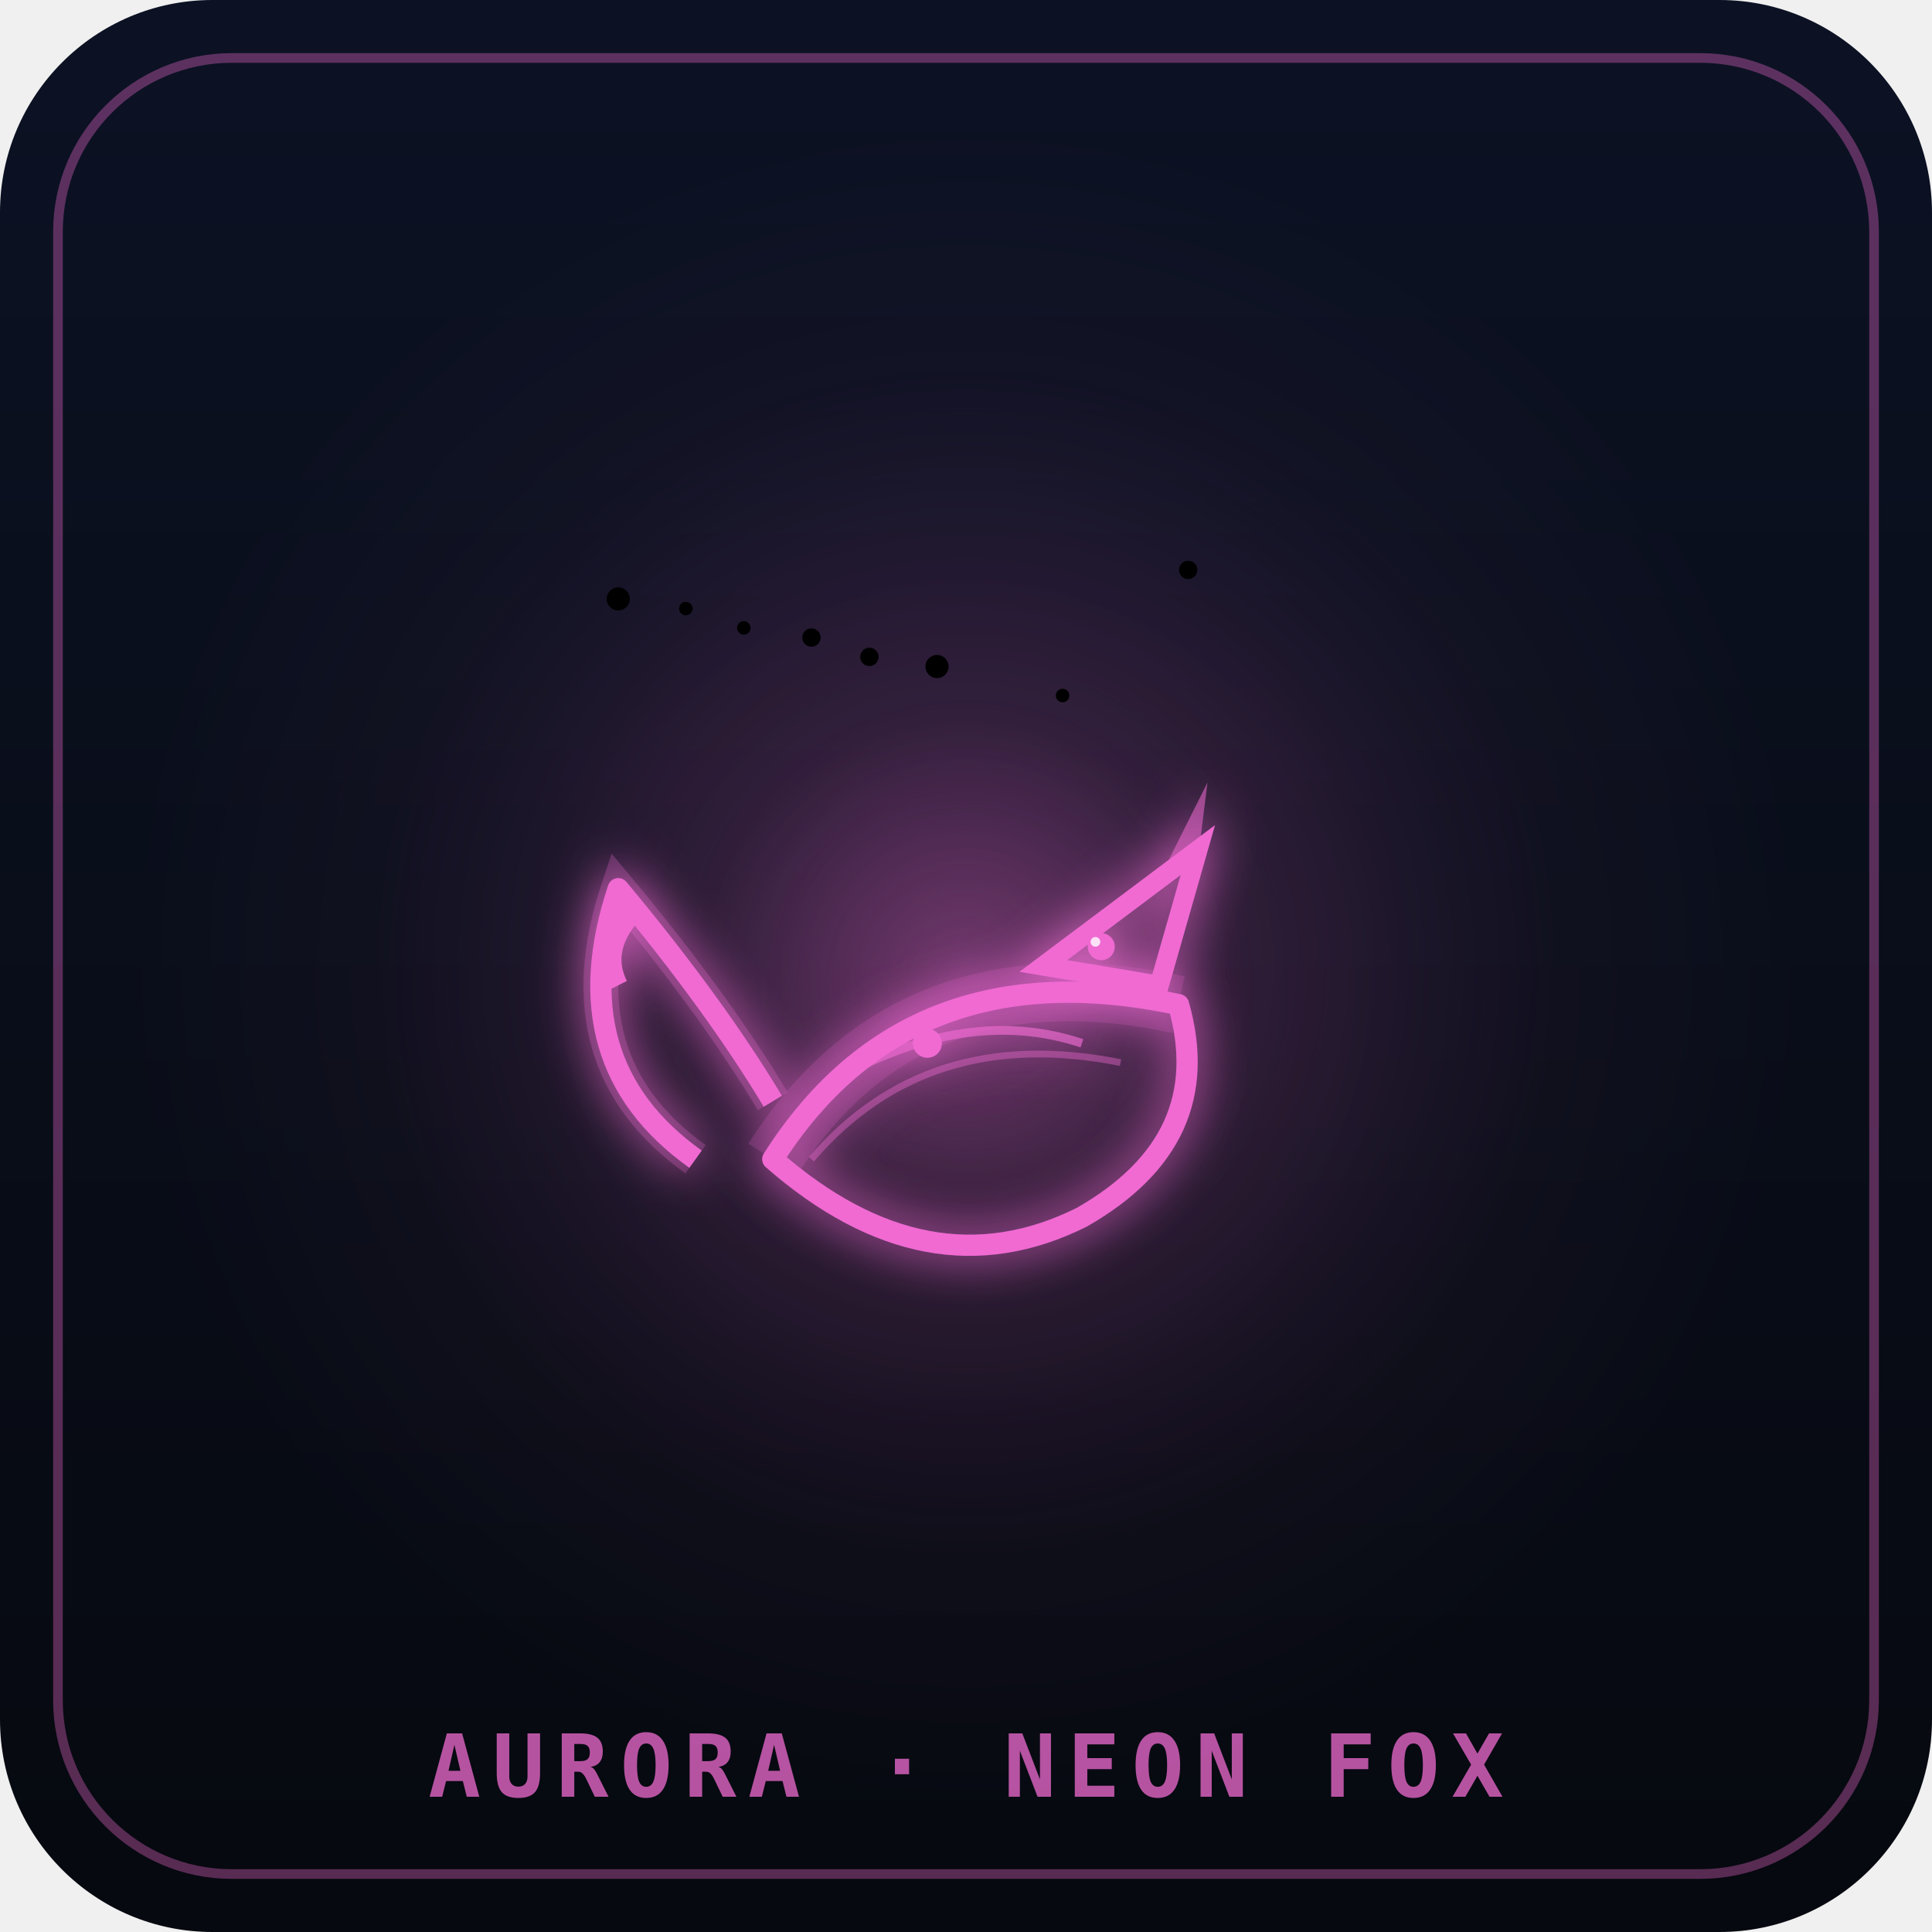
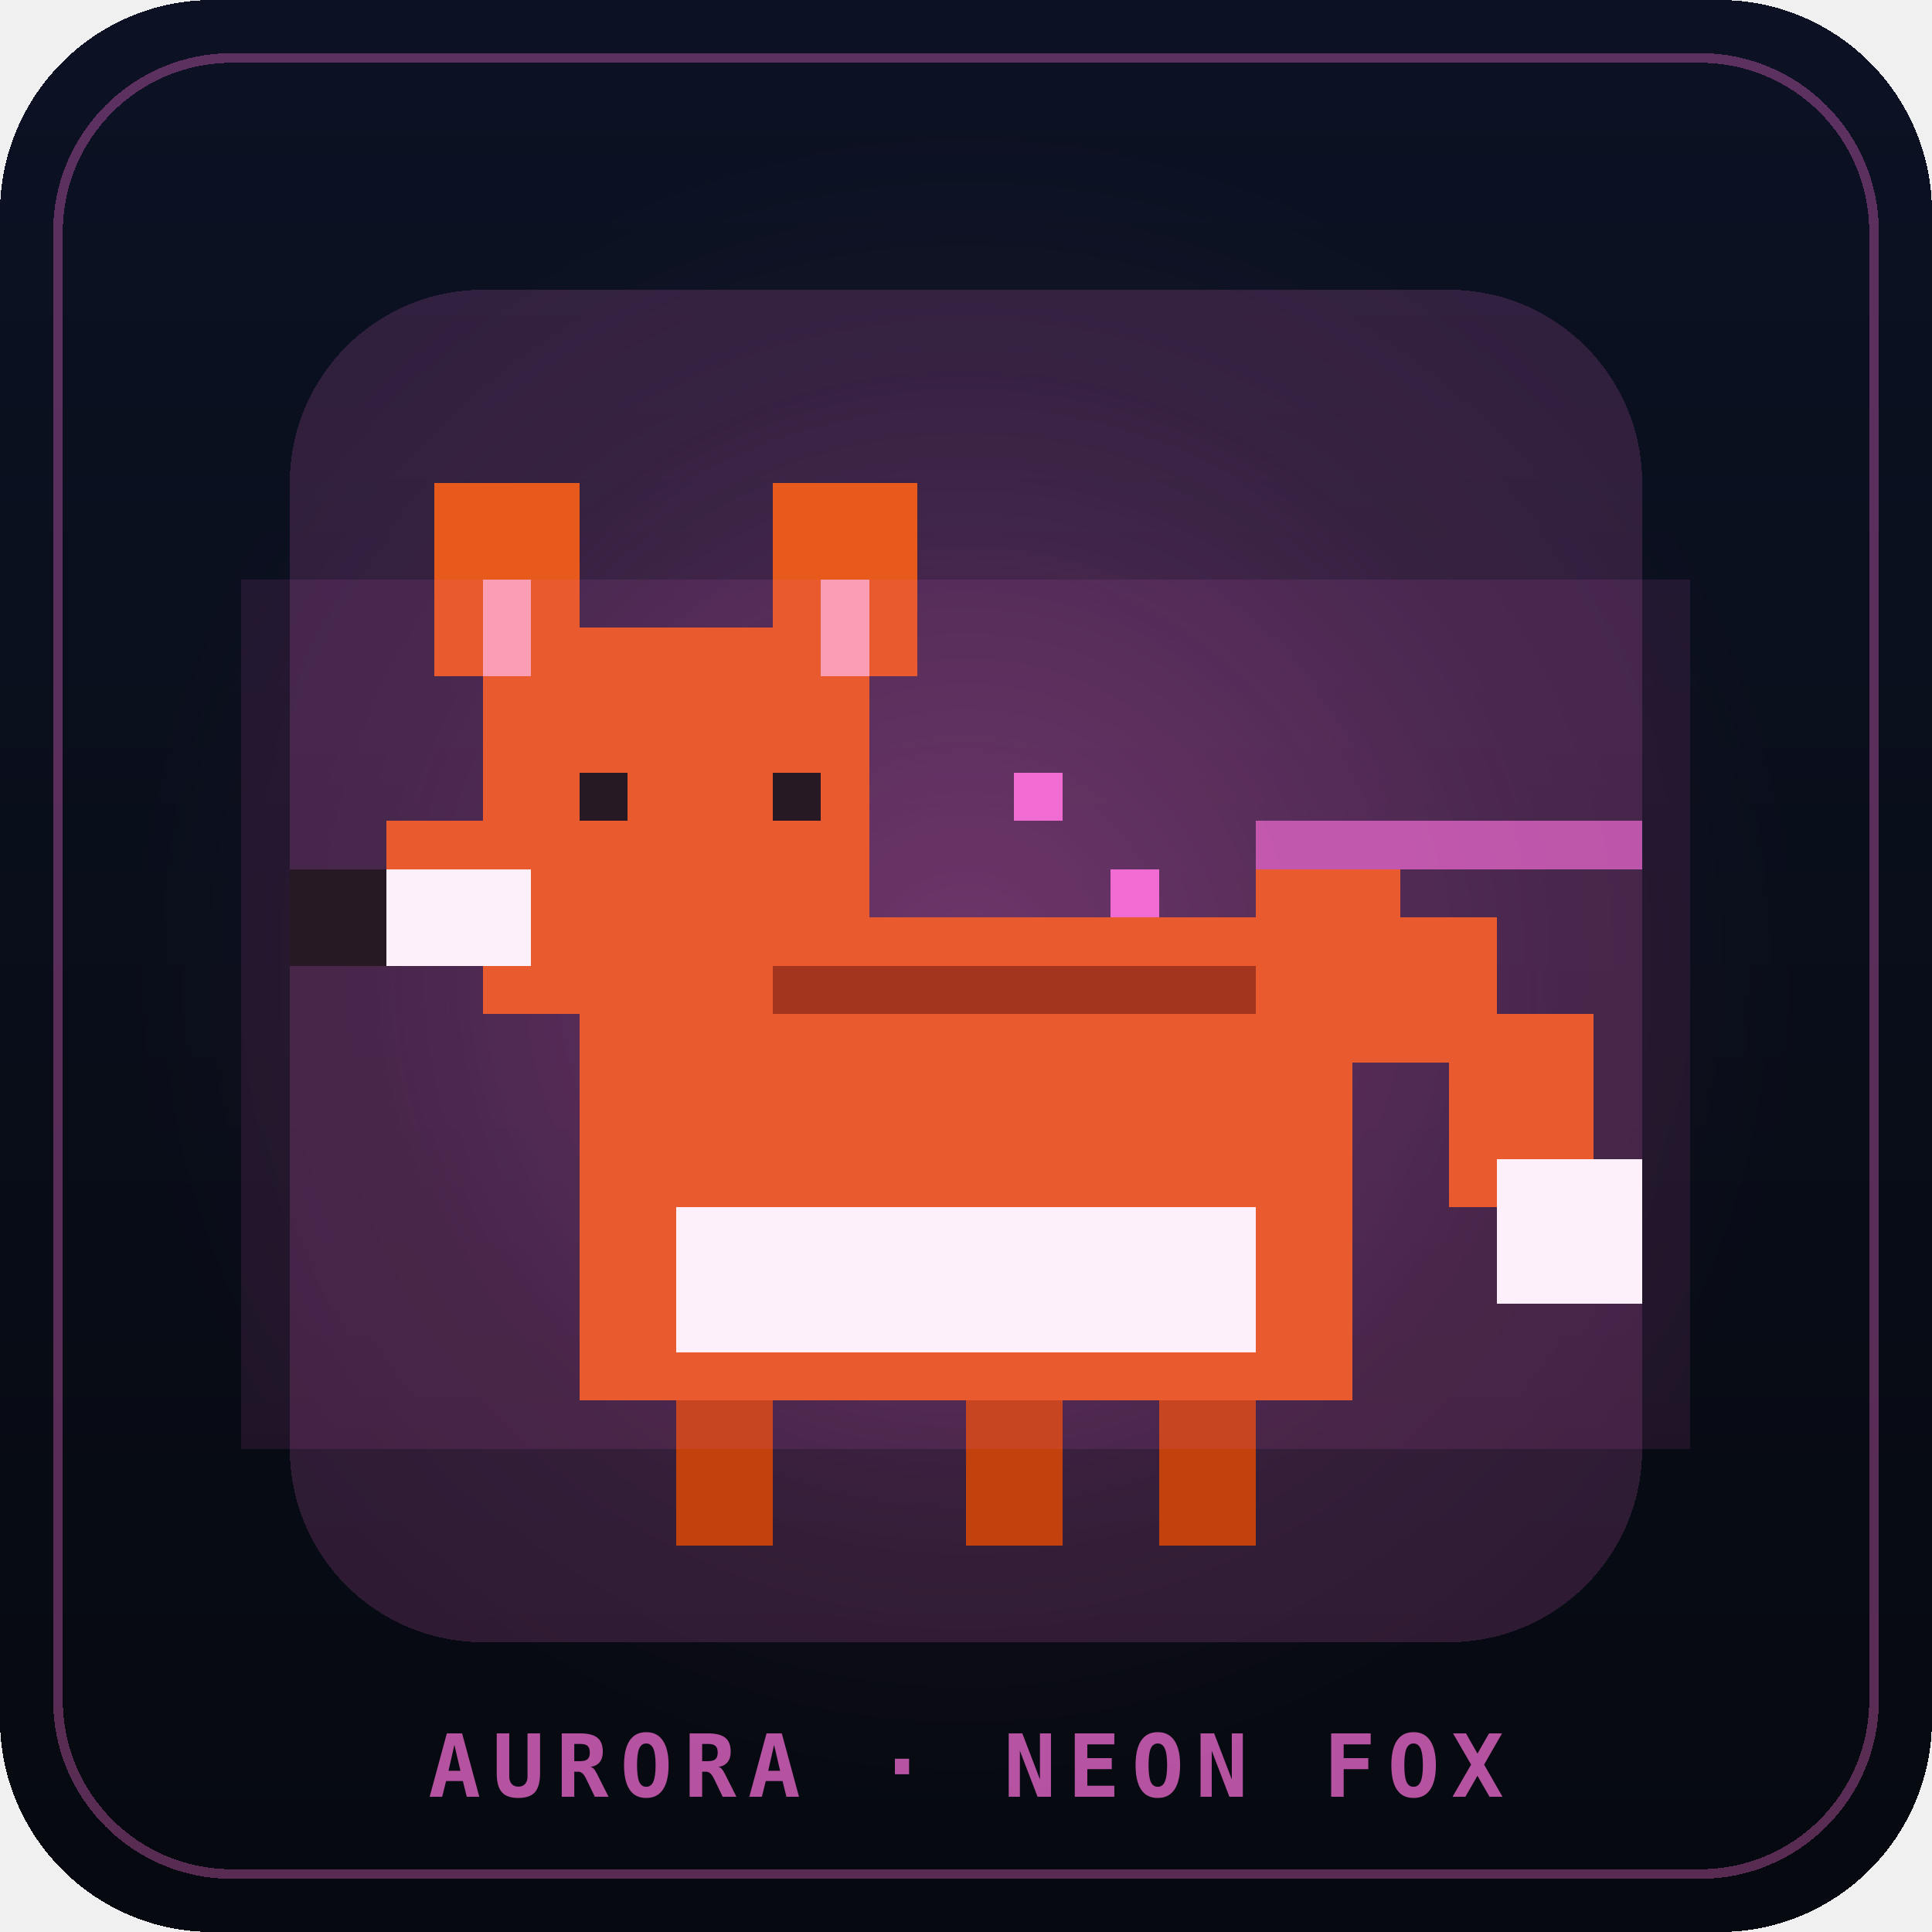
- <svg xmlns="http://www.w3.org/2000/svg" viewBox="0 0 200 200" width="200" height="200" role="img" aria-label="AURORA · Neon Fox mascot">
+ <svg xmlns="http://www.w3.org/2000/svg" viewBox="0 0 200 200" width="200" height="200" shape-rendering="crispEdges" role="img" aria-label="AURORA · Neon Fox mascot">
  <defs>
    <linearGradient id="bg" x1="0" y1="0" x2="0" y2="1">
      <stop offset="0%" stop-color="#0c1224" />
      <stop offset="100%" stop-color="#06090f" />
    </linearGradient>
    <radialGradient id="halo" cx="50%" cy="50%" r="50%">
      <stop offset="0%" stop-color="#f06bd2" stop-opacity=".25" />
      <stop offset="70%" stop-color="#f06bd2" stop-opacity=".03" />
      <stop offset="100%" stop-color="#f06bd2" stop-opacity="0" />
    </radialGradient>
  </defs>
  <rect width="200" height="200" rx="22" fill="url(#bg)" />
  <rect x="6" y="6" width="188" height="188" rx="18" fill="none" stroke="#f06bd2" stroke-opacity=".35" />
  <circle cx="100" cy="100" r="86" fill="url(#halo)" />
-   <g transform="translate(50,50) scale(1.0)" style="color:#f06bd2">
-     <defs>
-       <radialGradient id="halo-fox-5" cx="50%" cy="50%" r="50%">
-         <stop offset="0%" stop-color="currentColor" stop-opacity="0.275" />
-         <stop offset="60%" stop-color="currentColor" stop-opacity="0.02" />
-         <stop offset="100%" stop-color="currentColor" stop-opacity="0" />
-       </radialGradient>
-       <filter id="glow-fox-5" x="-40%" y="-40%" width="180%" height="180%">
-         <feGaussianBlur stdDeviation="2.5" result="b" />
-         <feMerge>
-           <feMergeNode in="b" />
-           <feMergeNode in="SourceGraphic" />
-         </feMerge>
-       </filter>
-     </defs>
-     <circle class="mascot-halo" cx="50" cy="52" r="46" fill="url(#halo-fox-5)" />
-     <g class="mascot-body" filter="url(#glow-fox-5)">
-       <g class="m-fox">
-         <path class="m-fox-tail" d="M22 70q-14 -10 -8 -28q10 12 16 22" fill="none" stroke="currentColor" stroke-width="2.2" stroke-linejoin="round" />
-         <path class="m-fox-tail-tip" d="M16 44q-4 4 -2 8" stroke="currentColor" stroke-width="2" fill="none" />
-         <path class="m-fox-body" d="M30 70q14 -22 42 -16q4 14 -10 22q-16 8 -32 -6z" fill="none" stroke="currentColor" stroke-width="2.2" stroke-linejoin="round" />
-         <path class="m-fox-belly" d="M34 70q12 -14 32 -10" stroke="currentColor" stroke-width=".7" fill="none" opacity=".4" />
-         <path class="m-fox-head" d="M58 50l16 -12l-4 14l-12 -2z" fill="none" stroke="currentColor" stroke-width="2" />
-         <path class="m-fox-ear" d="M70 41l5 -10l-1 8z" fill="currentColor" opacity=".55" />
-         <circle class="m-fox-eye" cx="64" cy="48" r="1.4" fill="currentColor" />
-         <circle class="m-fox-glint" cx="63.4" cy="47.5" r=".5" fill="#fff" opacity=".8" />
-         <path class="m-fox-mouth" d="M62 53q3 1 6 0" stroke="currentColor" stroke-width=".7" fill="none" opacity=".55" />
-         <path class="m-fox-tail-glow" d="M22 70q-14 -10 -8 -28q10 12 16 22" stroke="currentColor" stroke-width="3.6" fill="none" opacity=".25" />
-         <circle class="m-shimmer" cx="46" cy="58" r="1.5" fill="currentColor" />
-         <path class="m-fox-stripe" d="M36 62q14 -8 26 -4" stroke="currentColor" stroke-width="0.9" fill="none" opacity=".65" />
-         <path class="m-fox-aura" d="M30 70q14 -22 42 -16" stroke="currentColor" stroke-width="6" fill="none" opacity=".18" />
-       </g>
+   <g transform="translate(20,20) scale(5)" style="color:#f06bd2">
+     <rect class="halo" x="2" y="2" width="28" height="28" fill="currentColor" opacity="0.165" rx="4" />
+     <g class="mascot-body">
+       <rect x="10" y="24" width="2" height="4" fill="#c2410c" class="r-leg" />
+       <rect x="16" y="24" width="2" height="4" fill="#c2410c" class="r-leg" />
+       <rect x="20" y="24" width="2" height="4" fill="#c2410c" class="r-leg" />
+       <rect x="22" y="14" width="3" height="2" fill="#e85a1c" class="r-tail" />
+       <rect x="24" y="15" width="3" height="3" fill="#e85a1c" class="r-tail" />
+       <rect x="26" y="17" width="3" height="4" fill="#e85a1c" class="r-tail" />
+       <rect x="27" y="20" width="3" height="3" fill="#fff" class="r-tail-tip" />
+       <rect x="8" y="16" width="16" height="9" fill="#e85a1c" class="r-body" />
+       <rect x="9" y="15" width="14" height="1" fill="#e85a1c" class="r-body" />
+       <rect x="10" y="21" width="12" height="3" fill="#fff" class="r-belly" />
+       <rect x="6" y="10" width="8" height="7" fill="#e85a1c" class="r-head" />
+       <rect x="7" y="9" width="6" height="1" fill="#e85a1c" class="r-head" />
+       <rect x="4" y="13" width="2" height="3" fill="#e85a1c" class="r-head" />
+       <rect x="5" y="6" width="3" height="4" fill="#e85a1c" class="r-ear" />
+       <rect x="12" y="6" width="3" height="4" fill="#e85a1c" class="r-ear" />
+       <rect x="6" y="8" width="1" height="2" fill="#fda4af" class="r-ear-in" />
+       <rect x="13" y="8" width="1" height="2" fill="#fda4af" class="r-ear-in" />
+       <rect x="3" y="14" width="4" height="2" fill="#fff" class="r-muzzle" />
+       <rect x="2" y="14" width="2" height="2" fill="#111" class="r-nose" />
+       <rect x="8" y="12" width="1" height="1" fill="#111" class="r-eye" />
+       <rect x="12" y="12" width="1" height="1" fill="#111" class="r-eye" />
    </g>
-     <circle class="evo-spark" cx="21" cy="13" r="0.7" style="animation-duration:1.6s;animation-delay:0s" />
-     <circle class="evo-spark" cx="34" cy="16" r="0.95" style="animation-duration:2.05s;animation-delay:0.21s" />
-     <circle class="evo-spark" cx="47" cy="19" r="1.2" style="animation-duration:2.5s;animation-delay:0.42s" />
-     <circle class="evo-spark" cx="60" cy="22" r="0.7" style="animation-duration:2.95s;animation-delay:0.63s" />
-     <circle class="evo-spark" cx="73" cy="9" r="0.95" style="animation-duration:1.6s;animation-delay:0.84s" />
-     <circle class="evo-spark" cx="14" cy="12" r="1.2" style="animation-duration:2.05s;animation-delay:1.05s" />
-     <circle class="evo-spark" cx="27" cy="15" r="0.7" style="animation-duration:2.5s;animation-delay:1.26s" />
-     <circle class="evo-spark" cx="40" cy="18" r="0.95" style="animation-duration:2.95s;animation-delay:1.47s" />
+     <g class="mascot-evo">
+       <rect x="22" y="13" width="8" height="1" fill="currentColor" class="r-tail-glow" opacity="0.7" />
+       <rect x="17" y="12" width="1" height="1" fill="currentColor" class="r-shimmer" />
+       <rect x="19" y="14" width="1" height="1" fill="currentColor" class="r-shimmer" />
+       <rect x="12" y="16" width="10" height="1" fill="#9a2f0a" class="r-stripe" />
+       <rect x="1" y="8" width="30" height="18" fill="currentColor" class="r-aura" opacity="0.1" />
+     </g>
  </g>
  <text x="100" y="186" text-anchor="middle" font-family="JetBrains Mono, ui-monospace, monospace" font-weight="700" font-size="9" fill="#f06bd2" opacity=".75" letter-spacing="1.2">
    AURORA · NEON FOX
  </text>
</svg>
